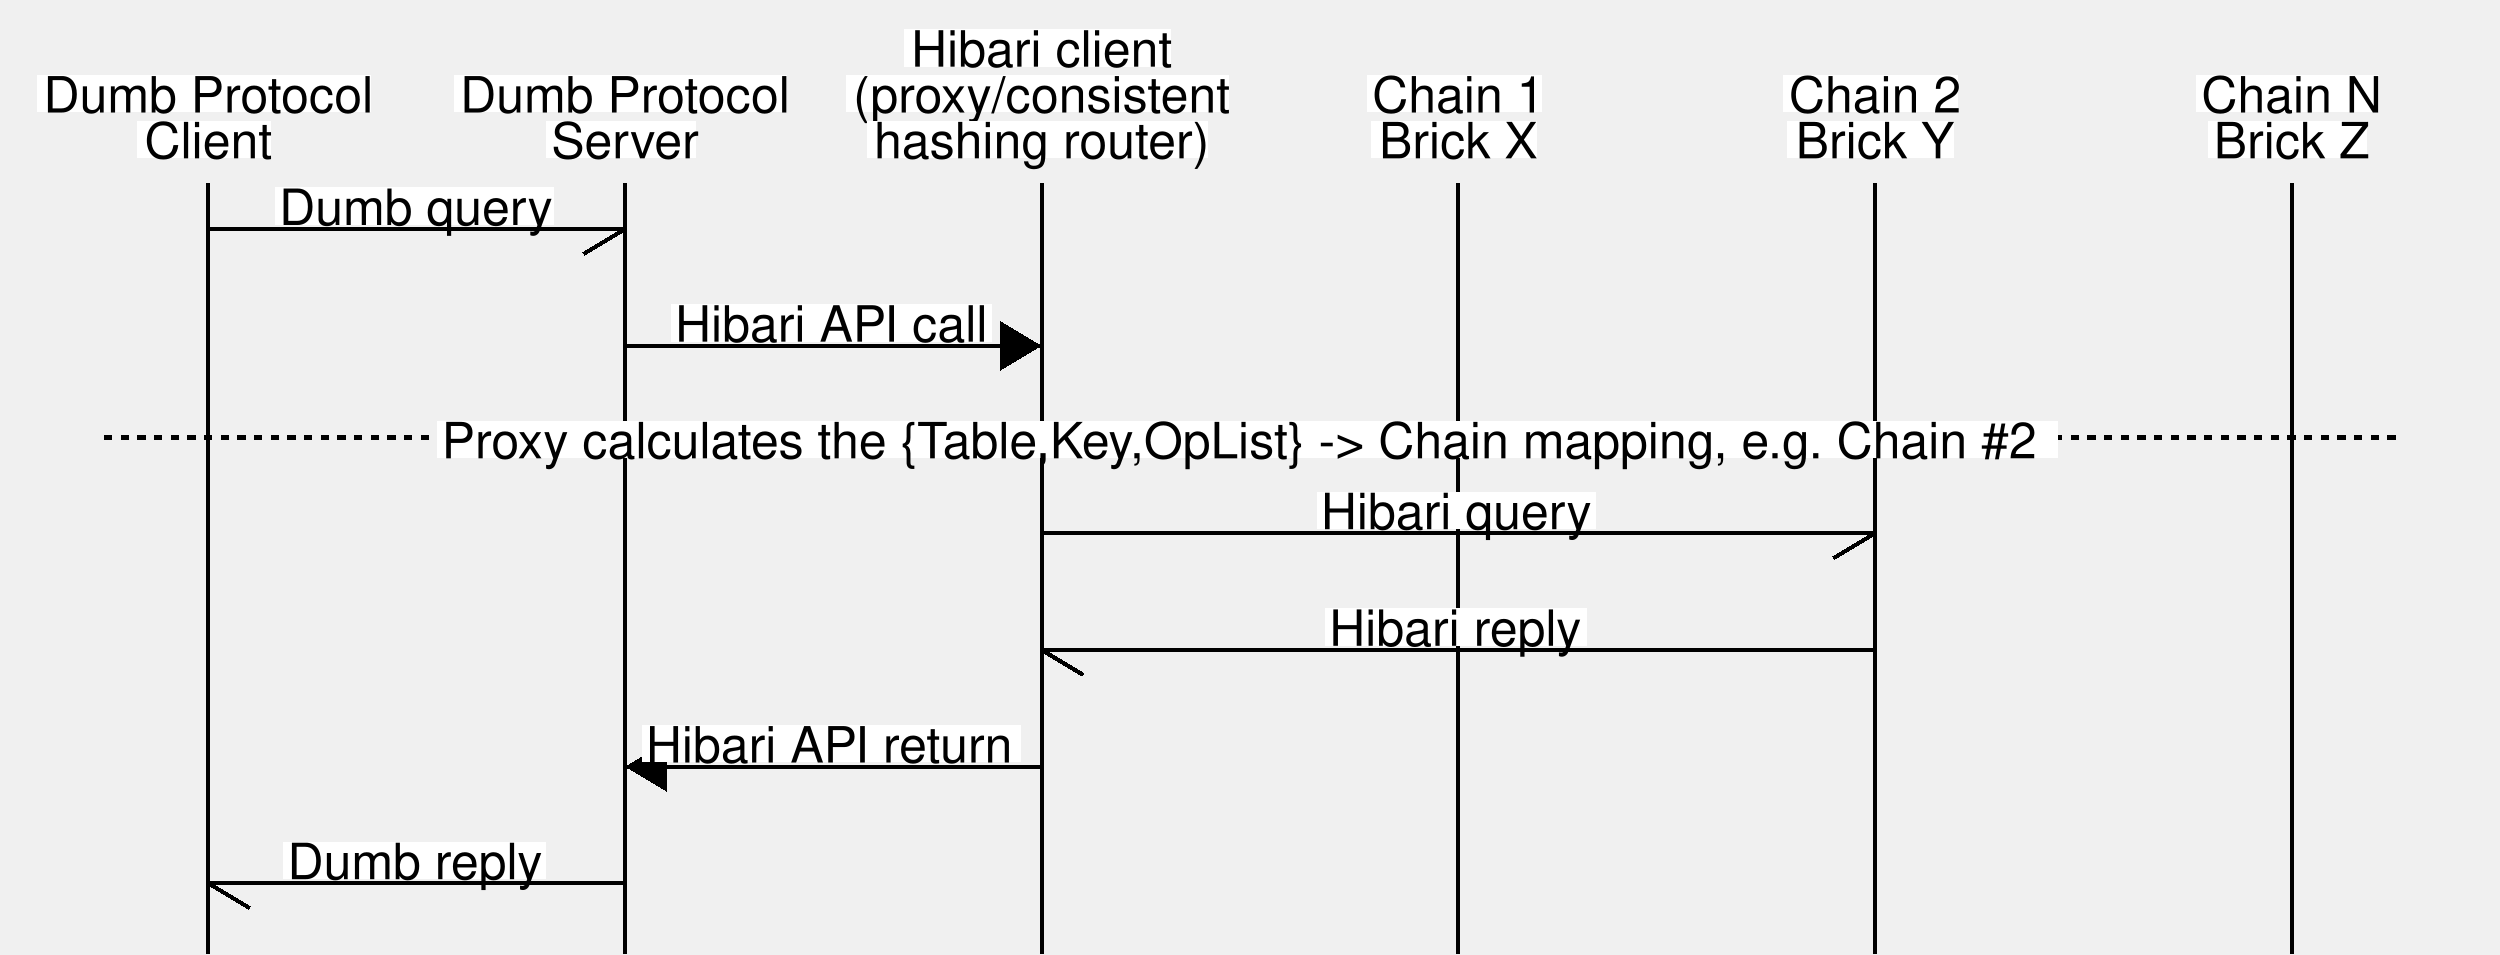
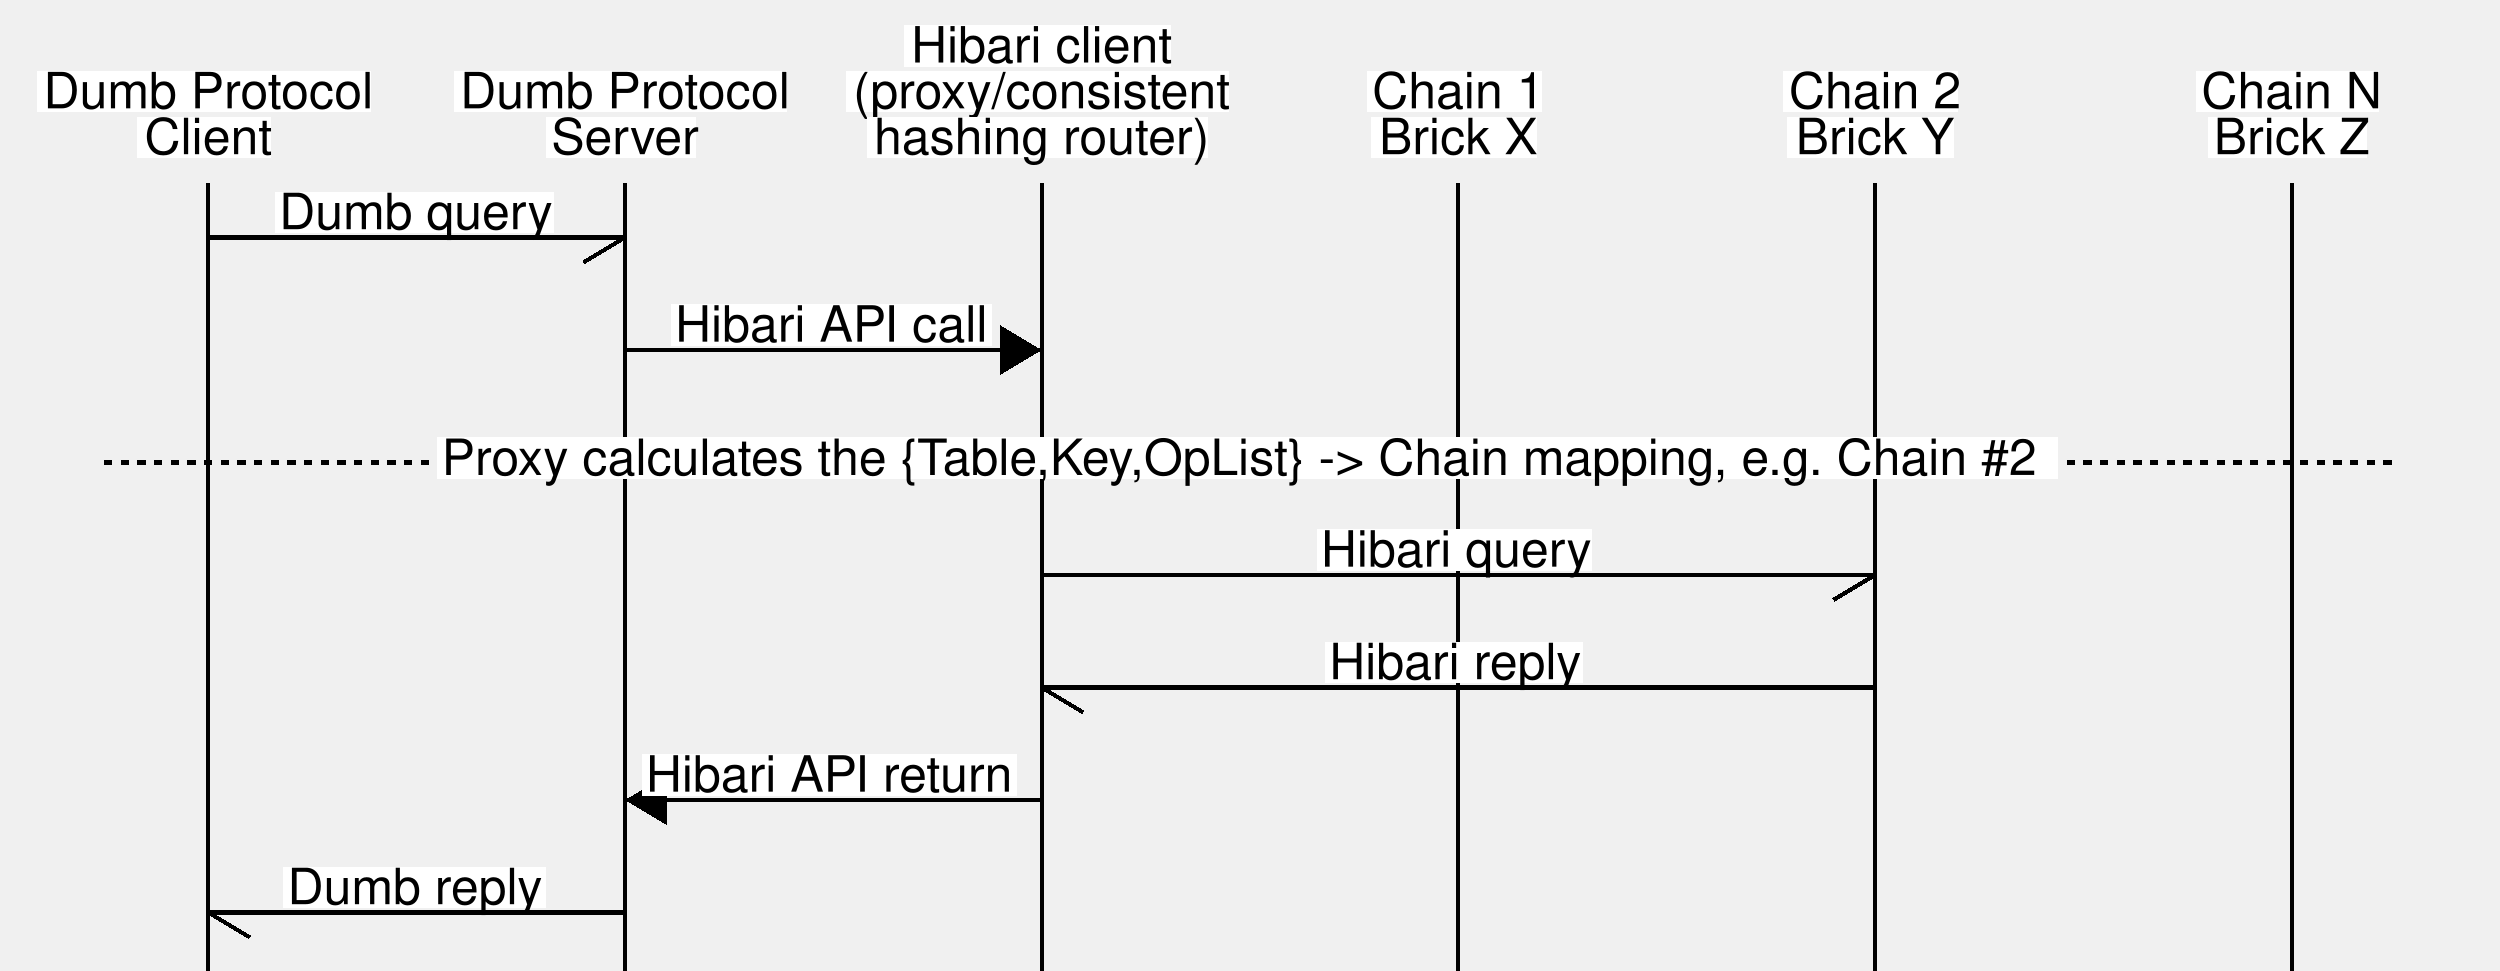
- <svg xmlns="http://www.w3.org/2000/svg" version="1.1" viewBox="0 0 600 229" shape-rendering="crispEdges" stroke-width="1" text-rendering="geometricPrecision">
-   <polygon fill="white" points="9,18 89,18 89,27 9,27" />
-   <text x="50" y="27" textLength="79" font-family="Helvetica" font-size="12" fill="black" text-anchor="middle">
+ <svg xmlns="http://www.w3.org/2000/svg" version="1.1" viewBox="0 0 600 233" shape-rendering="crispEdges" stroke-width="1" text-rendering="geometricPrecision">
+   <polygon fill="white" points="9,17 89,17 89,27 9,27" />
+   <text x="50" y="26" textLength="79" font-family="Helvetica" font-size="12" fill="black" text-anchor="middle">

Dumb Protocol
</text>
-   <polygon fill="white" points="33,29 65,29 65,38 33,38" />
-   <text x="50" y="38" textLength="31" font-family="Helvetica" font-size="12" fill="black" text-anchor="middle">
+   <polygon fill="white" points="33,28 65,28 65,38 33,38" />
+   <text x="50" y="37" textLength="30" font-family="Helvetica" font-size="12" fill="black" text-anchor="middle">

Client
</text>
-   <polygon fill="white" points="109,18 189,18 189,27 109,27" />
-   <text x="150" y="27" textLength="79" font-family="Helvetica" font-size="12" fill="black" text-anchor="middle">
+   <polygon fill="white" points="109,17 189,17 189,27 109,27" />
+   <text x="150" y="26" textLength="79" font-family="Helvetica" font-size="12" fill="black" text-anchor="middle">

Dumb Protocol
</text>
-   <polygon fill="white" points="131,29 167,29 167,38 131,38" />
-   <text x="150" y="38" textLength="35" font-family="Helvetica" font-size="12" fill="black" text-anchor="middle">
+   <polygon fill="white" points="131,28 167,28 167,38 131,38" />
+   <text x="150" y="37" textLength="35" font-family="Helvetica" font-size="12" fill="black" text-anchor="middle">

Server
</text>
-   <polygon fill="white" points="217,7 281,7 281,16 217,16" />
-   <text x="250" y="16" textLength="63" font-family="Helvetica" font-size="12" fill="black" text-anchor="middle">
+   <polygon fill="white" points="217,6 281,6 281,16 217,16" />
+   <text x="250" y="15" textLength="62" font-family="Helvetica" font-size="12" fill="black" text-anchor="middle">

Hibari client
</text>
-   <polygon fill="white" points="203,18 295,18 295,27 203,27" />
-   <text x="250" y="27" textLength="91" font-family="Helvetica" font-size="12" fill="black" text-anchor="middle">
+   <polygon fill="white" points="203,17 295,17 295,27 203,27" />
+   <text x="250" y="26" textLength="90" font-family="Helvetica" font-size="12" fill="black" text-anchor="middle">

(proxy/consistent
</text>
-   <polygon fill="white" points="208,29 290,29 290,38 208,38" />
-   <text x="250" y="38" textLength="81" font-family="Helvetica" font-size="12" fill="black" text-anchor="middle">
+   <polygon fill="white" points="208,28 290,28 290,38 208,38" />
+   <text x="250" y="37" textLength="80" font-family="Helvetica" font-size="12" fill="black" text-anchor="middle">

hashing router)
</text>
-   <polygon fill="white" points="328,18 370,18 370,27 328,27" />
-   <text x="350" y="27" textLength="41" font-family="Helvetica" font-size="12" fill="black" text-anchor="middle">
+   <polygon fill="white" points="328,17 370,17 370,27 328,27" />
+   <text x="350" y="26" textLength="41" font-family="Helvetica" font-size="12" fill="black" text-anchor="middle">

Chain 1
</text>
-   <polygon fill="white" points="329,29 369,29 369,38 329,38" />
-   <text x="350" y="38" textLength="38" font-family="Helvetica" font-size="12" fill="black" text-anchor="middle">
+   <polygon fill="white" points="329,28 369,28 369,38 329,38" />
+   <text x="350" y="37" textLength="38" font-family="Helvetica" font-size="12" fill="black" text-anchor="middle">

Brick X
</text>
-   <polygon fill="white" points="428,18 470,18 470,27 428,27" />
-   <text x="450" y="27" textLength="41" font-family="Helvetica" font-size="12" fill="black" text-anchor="middle">
+   <polygon fill="white" points="428,17 470,17 470,27 428,27" />
+   <text x="450" y="26" textLength="41" font-family="Helvetica" font-size="12" fill="black" text-anchor="middle">

Chain 2
</text>
-   <polygon fill="white" points="429,29 469,29 469,38 429,38" />
-   <text x="450" y="38" textLength="38" font-family="Helvetica" font-size="12" fill="black" text-anchor="middle">
+   <polygon fill="white" points="429,28 469,28 469,38 429,38" />
+   <text x="450" y="37" textLength="38" font-family="Helvetica" font-size="12" fill="black" text-anchor="middle">

Brick Y
</text>
-   <polygon fill="white" points="527,18 571,18 571,27 527,27" />
-   <text x="550" y="27" textLength="43" font-family="Helvetica" font-size="12" fill="black" text-anchor="middle">
+   <polygon fill="white" points="527,17 571,17 571,27 527,27" />
+   <text x="550" y="26" textLength="43" font-family="Helvetica" font-size="12" fill="black" text-anchor="middle">

Chain N
</text>
-   <polygon fill="white" points="530,29 568,29 568,38 530,38" />
-   <text x="550" y="38" textLength="37" font-family="Helvetica" font-size="12" fill="black" text-anchor="middle">
+   <polygon fill="white" points="530,28 568,28 568,38 530,38" />
+   <text x="550" y="37" textLength="37" font-family="Helvetica" font-size="12" fill="black" text-anchor="middle">

Brick Z
</text>
-   <line x1="50" y1="44" x2="50" y2="72" stroke="black" />
-   <line x1="150" y1="44" x2="150" y2="72" stroke="black" />
-   <line x1="250" y1="44" x2="250" y2="72" stroke="black" />
-   <line x1="350" y1="44" x2="350" y2="72" stroke="black" />
-   <line x1="450" y1="44" x2="450" y2="72" stroke="black" />
-   <line x1="550" y1="44" x2="550" y2="72" stroke="black" />
-   <line x1="50" y1="55" x2="150" y2="55" stroke="black" />
-   <line x1="150" y1="55" x2="140" y2="61" stroke="black" />
-   <polygon fill="white" points="66,45 133,45 133,54 66,54" />
-   <text x="67" y="54" textLength="65" font-family="Helvetica" font-size="12" fill="black">
+   <line x1="50" y1="44" x2="50" y2="71" stroke="black" />
+   <line x1="150" y1="44" x2="150" y2="71" stroke="black" />
+   <line x1="250" y1="44" x2="250" y2="71" stroke="black" />
+   <line x1="350" y1="44" x2="350" y2="71" stroke="black" />
+   <line x1="450" y1="44" x2="450" y2="71" stroke="black" />
+   <line x1="550" y1="44" x2="550" y2="71" stroke="black" />
+   <line x1="50" y1="57" x2="150" y2="57" stroke="black" />
+   <line x1="150" y1="57" x2="140" y2="63" stroke="black" />
+   <polygon fill="white" points="66,46 133,46 133,56 66,56" />
+   <text x="67" y="55" textLength="65" font-family="Helvetica" font-size="12" fill="black">
Dumb query
</text>
-   <line x1="50" y1="72" x2="50" y2="100" stroke="black" />
-   <line x1="150" y1="72" x2="150" y2="100" stroke="black" />
-   <line x1="250" y1="72" x2="250" y2="100" stroke="black" />
-   <line x1="350" y1="72" x2="350" y2="100" stroke="black" />
-   <line x1="450" y1="72" x2="450" y2="100" stroke="black" />
-   <line x1="550" y1="72" x2="550" y2="100" stroke="black" />
-   <line x1="150" y1="83" x2="250" y2="83" stroke="black" />
-   <polygon fill="black" points="250,83 240,89 240,77" />
-   <polygon fill="white" points="161,73 238,73 238,82 161,82" />
+   <line x1="50" y1="71" x2="50" y2="98" stroke="black" />
+   <line x1="150" y1="71" x2="150" y2="98" stroke="black" />
+   <line x1="250" y1="71" x2="250" y2="98" stroke="black" />
+   <line x1="350" y1="71" x2="350" y2="98" stroke="black" />
+   <line x1="450" y1="71" x2="450" y2="98" stroke="black" />
+   <line x1="550" y1="71" x2="550" y2="98" stroke="black" />
+   <line x1="150" y1="84" x2="250" y2="84" stroke="black" />
+   <polygon fill="black" points="250,84 240,90 240,78" />
+   <polygon fill="white" points="161,73 238,73 238,83 161,83" />
  <text x="162" y="82" textLength="75" font-family="Helvetica" font-size="12" fill="black">
Hibari API call
</text>
-   <line x1="50" y1="100" x2="50" y2="117" stroke="black" />
-   <line x1="150" y1="100" x2="150" y2="117" stroke="black" />
-   <line x1="250" y1="100" x2="250" y2="117" stroke="black" />
-   <line x1="350" y1="100" x2="350" y2="117" stroke="black" />
-   <line x1="450" y1="100" x2="450" y2="117" stroke="black" />
-   <line x1="550" y1="100" x2="550" y2="117" stroke="black" />
-   <line x1="25" y1="105" x2="575" y2="105" stroke="black" stroke-dasharray="2,2" />
-   <polygon fill="white" points="105,101 494,101 494,110 105,110" />
-   <text x="106" y="110" textLength="387" font-family="Helvetica" font-size="12" fill="black">
+   <line x1="50" y1="98" x2="50" y2="125" stroke="black" />
+   <line x1="150" y1="98" x2="150" y2="125" stroke="black" />
+   <line x1="250" y1="98" x2="250" y2="125" stroke="black" />
+   <line x1="350" y1="98" x2="350" y2="125" stroke="black" />
+   <line x1="450" y1="98" x2="450" y2="125" stroke="black" />
+   <line x1="550" y1="98" x2="550" y2="125" stroke="black" />
+   <polygon fill="white" points="105,105 494,105 494,115 105,115" />
+   <text x="106" y="114" textLength="387" font-family="Helvetica" font-size="12" fill="black">
Proxy calculates the {Table,Key,OpList} -&gt; Chain mapping, e.g. Chain #2
</text>
-   <line x1="50" y1="117" x2="50" y2="145" stroke="black" />
-   <line x1="150" y1="117" x2="150" y2="145" stroke="black" />
-   <line x1="250" y1="117" x2="250" y2="145" stroke="black" />
-   <line x1="350" y1="117" x2="350" y2="145" stroke="black" />
-   <line x1="450" y1="117" x2="450" y2="145" stroke="black" />
-   <line x1="550" y1="117" x2="550" y2="145" stroke="black" />
-   <line x1="250" y1="128" x2="450" y2="128" stroke="black" />
-   <line x1="450" y1="128" x2="440" y2="134" stroke="black" />
-   <polygon fill="white" points="316,118 383,118 383,127 316,127" />
-   <text x="317" y="127" textLength="65" font-family="Helvetica" font-size="12" fill="black">
+   <line x1="25" y1="111" x2="105" y2="111" stroke="black" stroke-dasharray="2,2" />
+   <line x1="496" y1="111" x2="575" y2="111" stroke="black" stroke-dasharray="2,2" />
+   <line x1="50" y1="125" x2="50" y2="152" stroke="black" />
+   <line x1="150" y1="125" x2="150" y2="152" stroke="black" />
+   <line x1="250" y1="125" x2="250" y2="152" stroke="black" />
+   <line x1="350" y1="125" x2="350" y2="152" stroke="black" />
+   <line x1="450" y1="125" x2="450" y2="152" stroke="black" />
+   <line x1="550" y1="125" x2="550" y2="152" stroke="black" />
+   <line x1="250" y1="138" x2="450" y2="138" stroke="black" />
+   <line x1="450" y1="138" x2="440" y2="144" stroke="black" />
+   <polygon fill="white" points="316,127 382,127 382,137 316,137" />
+   <text x="317" y="136" textLength="64" font-family="Helvetica" font-size="12" fill="black">
Hibari query
</text>
-   <line x1="50" y1="145" x2="50" y2="173" stroke="black" />
-   <line x1="150" y1="145" x2="150" y2="173" stroke="black" />
-   <line x1="250" y1="145" x2="250" y2="173" stroke="black" />
-   <line x1="350" y1="145" x2="350" y2="173" stroke="black" />
-   <line x1="450" y1="145" x2="450" y2="173" stroke="black" />
-   <line x1="550" y1="145" x2="550" y2="173" stroke="black" />
-   <line x1="450" y1="156" x2="250" y2="156" stroke="black" />
-   <line x1="250" y1="156" x2="260" y2="162" stroke="black" />
-   <polygon fill="white" points="318,146 381,146 381,155 318,155" />
-   <text x="319" y="155" textLength="61" font-family="Helvetica" font-size="12" fill="black">
+   <line x1="50" y1="152" x2="50" y2="179" stroke="black" />
+   <line x1="150" y1="152" x2="150" y2="179" stroke="black" />
+   <line x1="250" y1="152" x2="250" y2="179" stroke="black" />
+   <line x1="350" y1="152" x2="350" y2="179" stroke="black" />
+   <line x1="450" y1="152" x2="450" y2="179" stroke="black" />
+   <line x1="550" y1="152" x2="550" y2="179" stroke="black" />
+   <line x1="450" y1="165" x2="250" y2="165" stroke="black" />
+   <line x1="250" y1="165" x2="260" y2="171" stroke="black" />
+   <polygon fill="white" points="318,154 380,154 380,164 318,164" />
+   <text x="319" y="163" textLength="60" font-family="Helvetica" font-size="12" fill="black">
Hibari reply
</text>
-   <line x1="50" y1="173" x2="50" y2="201" stroke="black" />
-   <line x1="150" y1="173" x2="150" y2="201" stroke="black" />
-   <line x1="250" y1="173" x2="250" y2="201" stroke="black" />
-   <line x1="350" y1="173" x2="350" y2="201" stroke="black" />
-   <line x1="450" y1="173" x2="450" y2="201" stroke="black" />
-   <line x1="550" y1="173" x2="550" y2="201" stroke="black" />
-   <line x1="250" y1="184" x2="150" y2="184" stroke="black" />
-   <polygon fill="black" points="150,184 160,190 160,178" />
-   <polygon fill="white" points="154,174 245,174 245,183 154,183" />
-   <text x="155" y="183" textLength="89" font-family="Helvetica" font-size="12" fill="black">
+   <line x1="50" y1="179" x2="50" y2="206" stroke="black" />
+   <line x1="150" y1="179" x2="150" y2="206" stroke="black" />
+   <line x1="250" y1="179" x2="250" y2="206" stroke="black" />
+   <line x1="350" y1="179" x2="350" y2="206" stroke="black" />
+   <line x1="450" y1="179" x2="450" y2="206" stroke="black" />
+   <line x1="550" y1="179" x2="550" y2="206" stroke="black" />
+   <line x1="250" y1="192" x2="150" y2="192" stroke="black" />
+   <polygon fill="black" points="150,192 160,198 160,186" />
+   <polygon fill="white" points="154,181 244,181 244,191 154,191" />
+   <text x="155" y="190" textLength="88" font-family="Helvetica" font-size="12" fill="black">
Hibari API return
</text>
-   <line x1="50" y1="201" x2="50" y2="229" stroke="black" />
-   <line x1="150" y1="201" x2="150" y2="229" stroke="black" />
-   <line x1="250" y1="201" x2="250" y2="229" stroke="black" />
-   <line x1="350" y1="201" x2="350" y2="229" stroke="black" />
-   <line x1="450" y1="201" x2="450" y2="229" stroke="black" />
-   <line x1="550" y1="201" x2="550" y2="229" stroke="black" />
-   <line x1="150" y1="212" x2="50" y2="212" stroke="black" />
-   <line x1="50" y1="212" x2="60" y2="218" stroke="black" />
-   <polygon fill="white" points="68,202 131,202 131,211 68,211" />
-   <text x="69" y="211" textLength="61" font-family="Helvetica" font-size="12" fill="black">
+   <line x1="50" y1="206" x2="50" y2="233" stroke="black" />
+   <line x1="150" y1="206" x2="150" y2="233" stroke="black" />
+   <line x1="250" y1="206" x2="250" y2="233" stroke="black" />
+   <line x1="350" y1="206" x2="350" y2="233" stroke="black" />
+   <line x1="450" y1="206" x2="450" y2="233" stroke="black" />
+   <line x1="550" y1="206" x2="550" y2="233" stroke="black" />
+   <line x1="150" y1="219" x2="50" y2="219" stroke="black" />
+   <line x1="50" y1="219" x2="60" y2="225" stroke="black" />
+   <polygon fill="white" points="68,208 131,208 131,218 68,218" />
+   <text x="69" y="217" textLength="61" font-family="Helvetica" font-size="12" fill="black">
Dumb reply
</text>
-   <line x1="50" y1="223" x2="50" y2="229" stroke="black" />
-   <line x1="150" y1="223" x2="150" y2="229" stroke="black" />
-   <line x1="250" y1="223" x2="250" y2="229" stroke="black" />
-   <line x1="350" y1="223" x2="350" y2="229" stroke="black" />
-   <line x1="450" y1="223" x2="450" y2="229" stroke="black" />
-   <line x1="550" y1="223" x2="550" y2="229" stroke="black" />
</svg>
